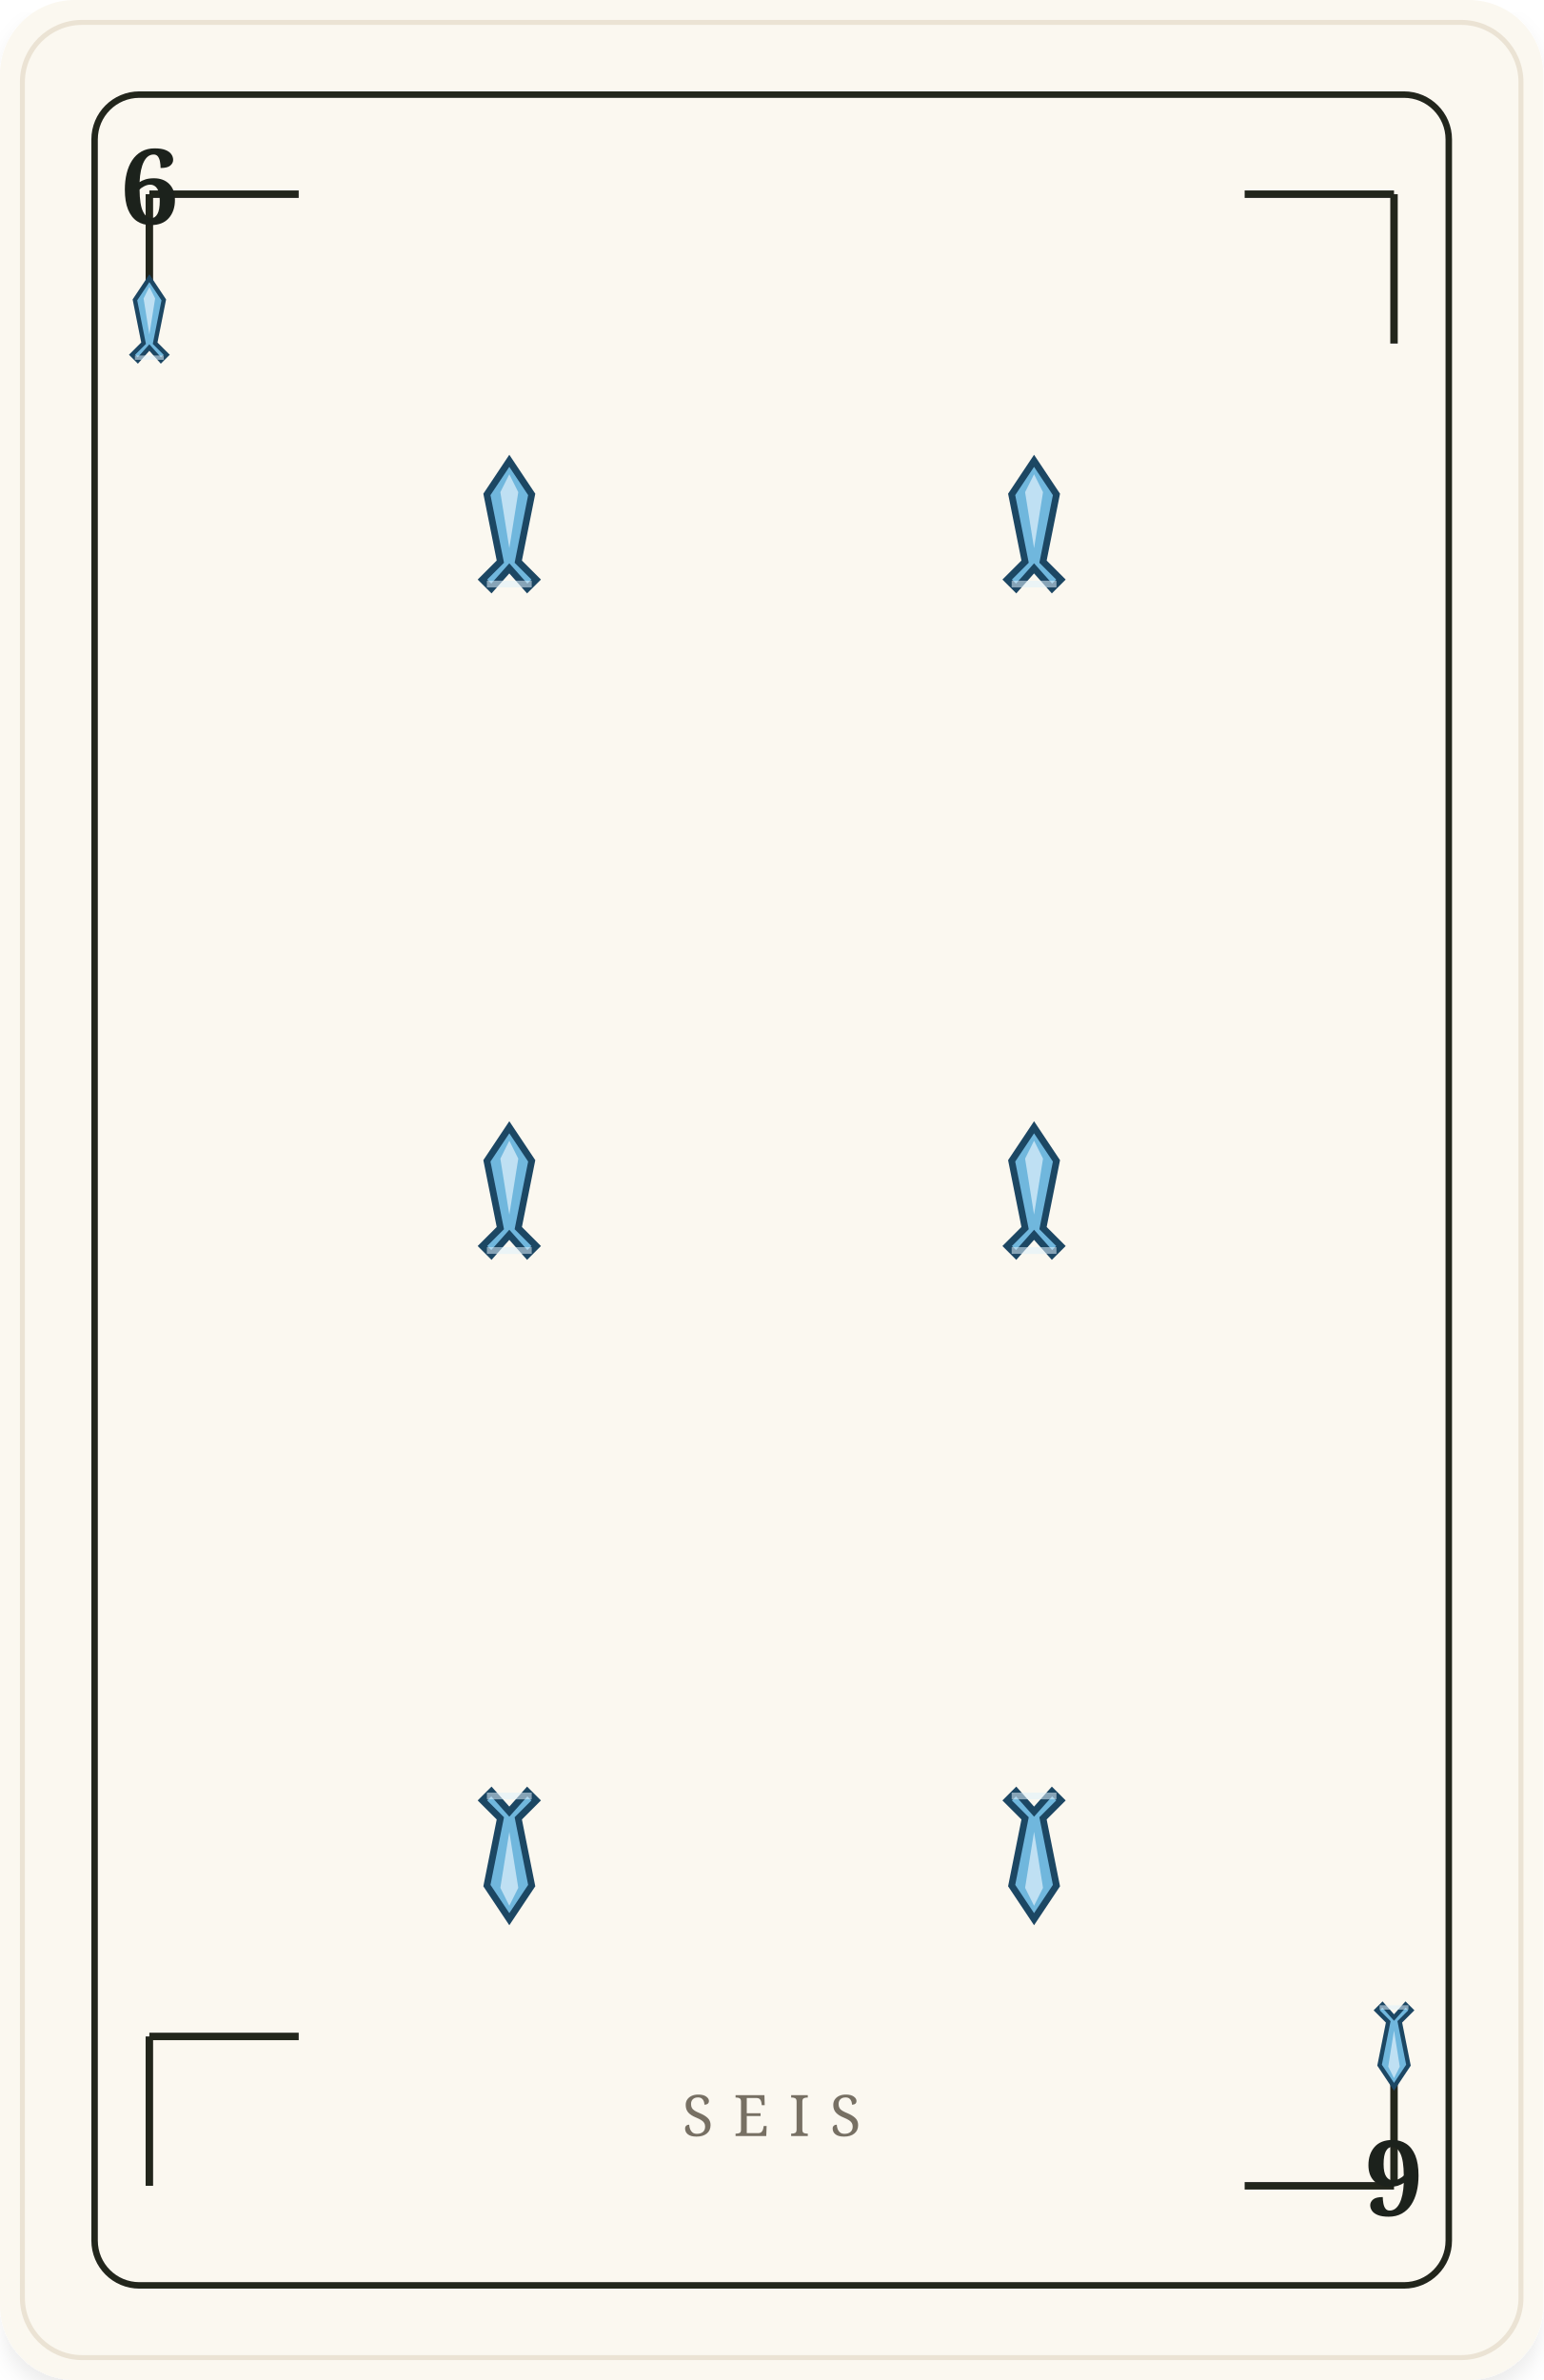
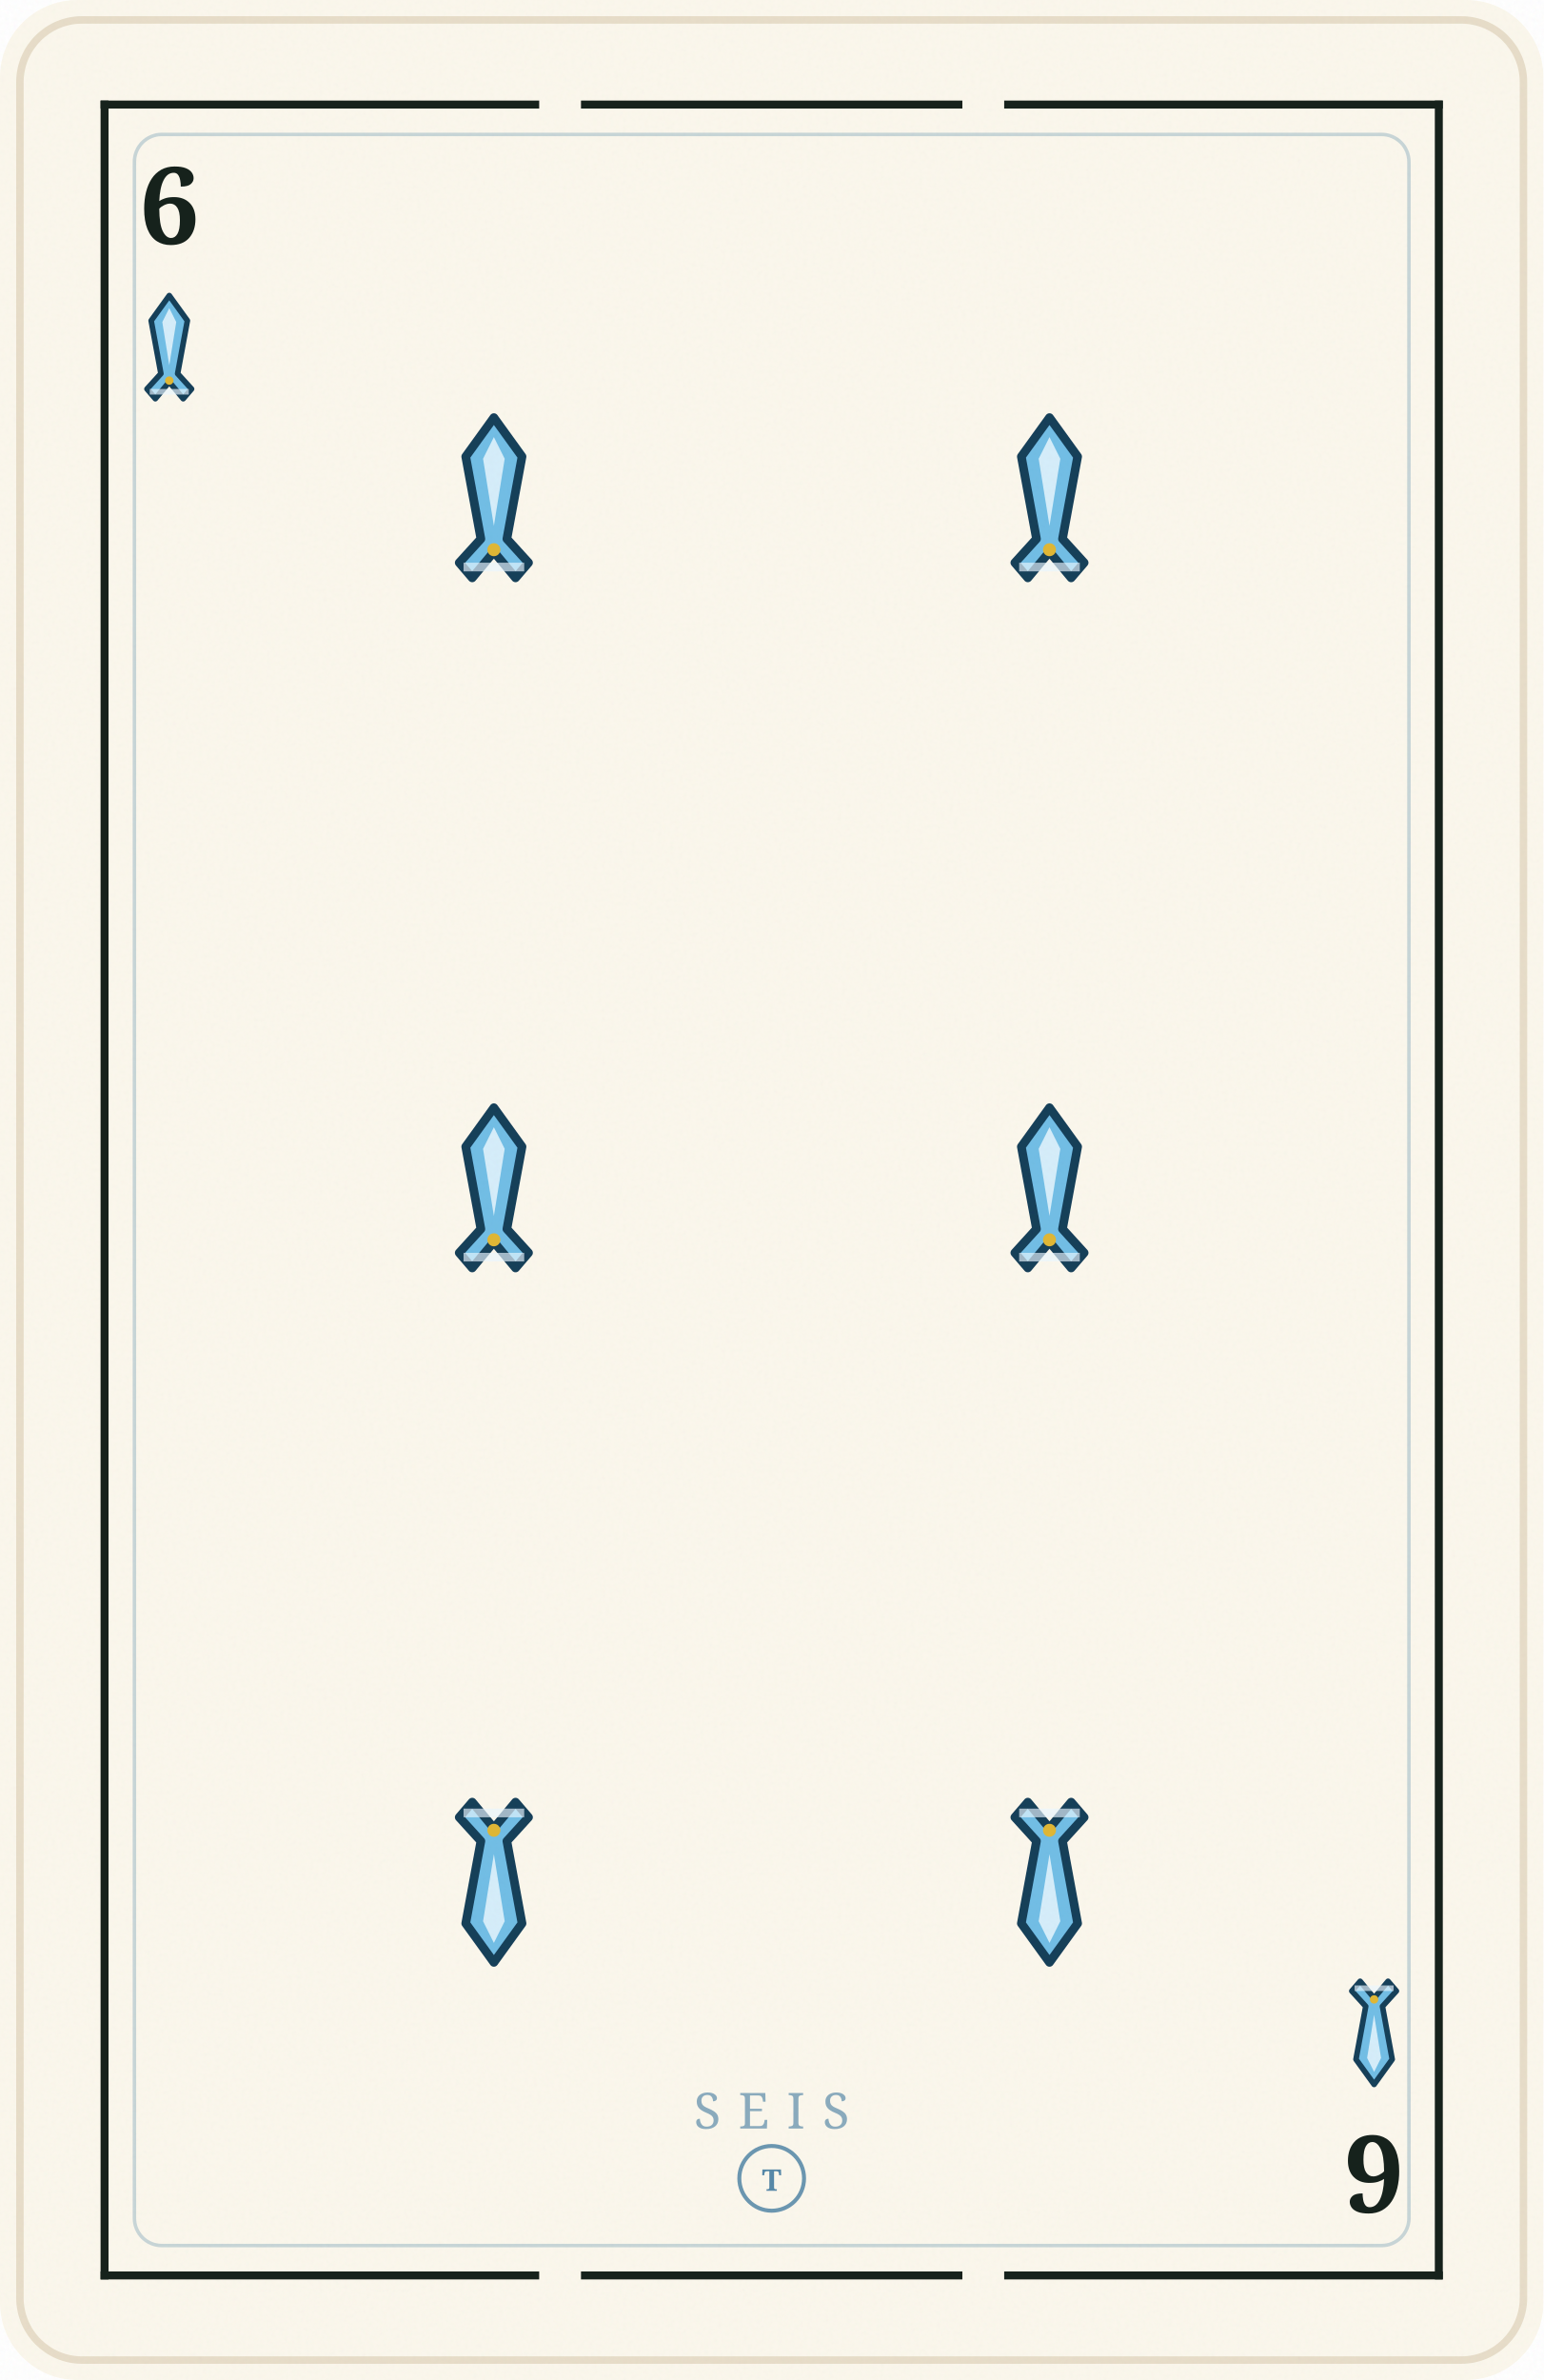
- <svg xmlns="http://www.w3.org/2000/svg" width="620" height="956" viewBox="0 0 620 956">
+ <svg xmlns="http://www.w3.org/2000/svg" width="620" height="956" viewBox="0 0 620 956" role="img" aria-label="Carta española de espadas">
  <defs>
-     <filter id="shadow" x="-20%" y="-20%" width="140%" height="140%">
-       <feDropShadow dx="0" dy="5" stdDeviation="4" flood-opacity=".08" />
+     <filter id="paper" x="-10%" y="-10%" width="120%" height="120%">
+       <feTurbulence type="fractalNoise" baseFrequency=".58" numOctaves="2" seed="9" result="noise" />
+       <feColorMatrix in="noise" type="matrix" values="1 0 0 0 0  0 1 0 0 0  0 0 1 0 0  0 0 0 .055 0" result="grain" />
+       <feBlend in="SourceGraphic" in2="grain" mode="multiply" />
    </filter>
-     <linearGradient id="oroFill" x1="0" x2="1">
-       <stop offset="0" stop-color="#f7db89" />
-       <stop offset="1" stop-color="#d19309" />
+     <filter id="inkShadow" x="-25%" y="-25%" width="150%" height="150%">
+       <feDropShadow dx="0" dy="3" stdDeviation="2.4" flood-color="#2A1E12" flood-opacity=".16" />
+     </filter>
+     <linearGradient id="gold" x1="0" y1="0" x2="1" y2="1">
+       <stop offset="0" stop-color="#FFE88B" />
+       <stop offset=".5" stop-color="#72BEE5" />
+       <stop offset="1" stop-color="#2F6E98" />
    </linearGradient>
+     <linearGradient id="robe" x1="0" y1="0" x2="0" y2="1">
+       <stop offset="0" stop-color="#D94B42" />
+       <stop offset="1" stop-color="#2F6E98" />
+     </linearGradient>
+     <pattern id="brocade" width="30" height="30" patternUnits="userSpaceOnUse">
+       <rect width="30" height="30" fill="#D94B42" />
+       <path d="M15 3L23 15L15 27L7 15Z" fill="none" stroke="#E0B736" stroke-width="2.3" opacity=".7" />
+       <circle cx="15" cy="15" r="2.4" fill="#DDF3FF" opacity=".82" />
+     </pattern>
+     <pattern id="capePattern" width="34" height="34" patternUnits="userSpaceOnUse">
+       <rect width="34" height="34" fill="#61A9D0" />
+       <path d="M0 17H34M17 0V34" stroke="#F7E6BA" stroke-width="1.6" opacity=".32" />
+     </pattern>
  </defs>
-   <g filter="url(#shadow)">
-     <rect width="620" height="956" rx="30" fill="#fbf8f0" />
-     <rect x="9" y="9" width="602" height="938" rx="24" fill="none" stroke="#ebe3d4" stroke-width="2" />
-     <rect x="38" y="38" width="544" height="880" rx="18" fill="none" stroke="#23251f" stroke-width="2.6" />
-     <path d="M60 78H120M60 78V138" stroke="#23251f" stroke-width="3" />
-     <path d="M500 78H560M560 78V138" stroke="#23251f" stroke-width="3" />
-     <path d="M60 818H120M60 818V878" stroke="#23251f" stroke-width="3" />
-     <path d="M500 878H560M560 818V878" stroke="#23251f" stroke-width="3" />
-     <g transform="translate(60 90)">
-       <text x="0" y="0" text-anchor="middle" font-family="Georgia,serif" font-size="42" font-weight="700" fill="#1d211b">6</text>
-       <g transform="translate(0 38) scale(.58)">
-         <path d="M0 -28L10 -13L4 17L12 25L8 29L0 20L-8 29L-12 25L-4 17L-10 -13Z" fill="#70b7dd" stroke="#1d4664" stroke-width="3" />
-         <path d="M0 -22L4 -14L0 11L-4 -14Z" fill="#def0fb" opacity=".72" />
-         <path d="M-10 27H10" stroke="#dff1fb" stroke-width="3" opacity=".55" />
+   <g filter="url(#paper)">
+     <rect width="620" height="956" rx="31" fill="#FBF7EC" />
+     <rect x="8" y="8" width="604" height="940" rx="25" fill="none" stroke="#E7DDC9" stroke-width="3" />
+     <g fill="none" stroke="#17211C" stroke-width="3.2" stroke-linecap="square">
+       <path d="M42 42H215.0 M235.0 42H385.0 M405.0 42H578" />
+       <path d="M42 914H215.0 M235.0 914H385.0 M405.0 914H578" />
+       <path d="M42 42V914M578 42V914" />
+     </g>
+     <rect x="54" y="54" width="512" height="848" rx="11" fill="none" stroke="#2F6E98" stroke-width="1.4" opacity=".25" />
+     <circle cx="310" cy="875" r="13" fill="#FBF7EC" stroke="#2F6E98" stroke-width="1.6" opacity=".7" />
+     <text x="310" y="880" text-anchor="middle" font-family="Georgia,serif" font-size="12" font-weight="700" fill="#2F6E98" opacity=".8">T</text>
+     <g transform="translate(68 98)">
+       <text x="0" y="0" text-anchor="middle" font-family="Georgia,serif" font-size="43" font-weight="700" fill="#17211C">6</text>
+       <g transform="translate(0 42) scale(.56)">
+         <g transform="scale(1.0)" stroke-linejoin="round">
+           <path d="M0 -38L13 -20L6 18L16 29L10 36L0 24L-10 36L-16 29L-6 18L-13 -20Z" fill="#72BEE5" stroke="#173F5A" stroke-width="4" />
+           <path d="M0 -29L5 -19L0 12L-5 -19Z" fill="#EAF8FF" opacity=".82" />
+           <path d="M-14 31H14" stroke="#EAF8FF" stroke-width="4" opacity=".66" />
+           <circle cy="23" r="3" fill="#E0B736" />
+         </g>
      </g>
    </g>
-     <g transform="translate(560 860) rotate(180 0 0)">
-       <text x="0" y="0" text-anchor="middle" font-family="Georgia,serif" font-size="42" font-weight="700" fill="#1d211b">6</text>
-       <g transform="translate(0 38) scale(.58)">
-         <path d="M0 -28L10 -13L4 17L12 25L8 29L0 20L-8 29L-12 25L-4 17L-10 -13Z" fill="#70b7dd" stroke="#1d4664" stroke-width="3" />
-         <path d="M0 -22L4 -14L0 11L-4 -14Z" fill="#def0fb" opacity=".72" />
-         <path d="M-10 27H10" stroke="#dff1fb" stroke-width="3" opacity=".55" />
+     <g transform="translate(552 858) rotate(180)">
+       <text x="0" y="0" text-anchor="middle" font-family="Georgia,serif" font-size="43" font-weight="700" fill="#17211C">6</text>
+       <g transform="translate(0 42) scale(.56)">
+         <g transform="scale(1.0)" stroke-linejoin="round">
+           <path d="M0 -38L13 -20L6 18L16 29L10 36L0 24L-10 36L-16 29L-6 18L-13 -20Z" fill="#72BEE5" stroke="#173F5A" stroke-width="4" />
+           <path d="M0 -29L5 -19L0 12L-5 -19Z" fill="#EAF8FF" opacity=".82" />
+           <path d="M-14 31H14" stroke="#EAF8FF" stroke-width="4" opacity=".66" />
+           <circle cy="23" r="3" fill="#E0B736" />
+         </g>
      </g>
    </g>
-     <g transform="translate(204.6 210.3) scale(0.9) rotate(0)">
-       <path d="M0 -28L10 -13L4 17L12 25L8 29L0 20L-8 29L-12 25L-4 17L-10 -13Z" fill="#70b7dd" stroke="#1d4664" stroke-width="3" />
-       <path d="M0 -22L4 -14L0 11L-4 -14Z" fill="#def0fb" opacity=".72" />
-       <path d="M-10 27H10" stroke="#dff1fb" stroke-width="3" opacity=".55" />
+     <g transform="translate(198.4 200.8) rotate(0)">
+       <g transform="scale(0.87)" stroke-linejoin="round">
+         <path d="M0 -38L13 -20L6 18L16 29L10 36L0 24L-10 36L-16 29L-6 18L-13 -20Z" fill="#72BEE5" stroke="#173F5A" stroke-width="4" />
+         <path d="M0 -29L5 -19L0 12L-5 -19Z" fill="#EAF8FF" opacity=".82" />
+         <path d="M-14 31H14" stroke="#EAF8FF" stroke-width="4" opacity=".66" />
+         <circle cy="23" r="3" fill="#E0B736" />
+       </g>
    </g>
-     <g transform="translate(415.4 210.3) scale(0.9) rotate(0)">
-       <path d="M0 -28L10 -13L4 17L12 25L8 29L0 20L-8 29L-12 25L-4 17L-10 -13Z" fill="#70b7dd" stroke="#1d4664" stroke-width="3" />
-       <path d="M0 -22L4 -14L0 11L-4 -14Z" fill="#def0fb" opacity=".72" />
-       <path d="M-10 27H10" stroke="#dff1fb" stroke-width="3" opacity=".55" />
+     <g transform="translate(421.6 200.8) rotate(0)">
+       <g transform="scale(0.87)" stroke-linejoin="round">
+         <path d="M0 -38L13 -20L6 18L16 29L10 36L0 24L-10 36L-16 29L-6 18L-13 -20Z" fill="#72BEE5" stroke="#173F5A" stroke-width="4" />
+         <path d="M0 -29L5 -19L0 12L-5 -19Z" fill="#EAF8FF" opacity=".82" />
+         <path d="M-14 31H14" stroke="#EAF8FF" stroke-width="4" opacity=".66" />
+         <circle cy="23" r="3" fill="#E0B736" />
+       </g>
    </g>
-     <g transform="translate(204.6 478.0) scale(0.9) rotate(0)">
-       <path d="M0 -28L10 -13L4 17L12 25L8 29L0 20L-8 29L-12 25L-4 17L-10 -13Z" fill="#70b7dd" stroke="#1d4664" stroke-width="3" />
-       <path d="M0 -22L4 -14L0 11L-4 -14Z" fill="#def0fb" opacity=".72" />
-       <path d="M-10 27H10" stroke="#dff1fb" stroke-width="3" opacity=".55" />
+     <g transform="translate(198.4 478.0) rotate(0)">
+       <g transform="scale(0.87)" stroke-linejoin="round">
+         <path d="M0 -38L13 -20L6 18L16 29L10 36L0 24L-10 36L-16 29L-6 18L-13 -20Z" fill="#72BEE5" stroke="#173F5A" stroke-width="4" />
+         <path d="M0 -29L5 -19L0 12L-5 -19Z" fill="#EAF8FF" opacity=".82" />
+         <path d="M-14 31H14" stroke="#EAF8FF" stroke-width="4" opacity=".66" />
+         <circle cy="23" r="3" fill="#E0B736" />
+       </g>
    </g>
-     <g transform="translate(415.4 478.0) scale(0.9) rotate(0)">
-       <path d="M0 -28L10 -13L4 17L12 25L8 29L0 20L-8 29L-12 25L-4 17L-10 -13Z" fill="#70b7dd" stroke="#1d4664" stroke-width="3" />
-       <path d="M0 -22L4 -14L0 11L-4 -14Z" fill="#def0fb" opacity=".72" />
-       <path d="M-10 27H10" stroke="#dff1fb" stroke-width="3" opacity=".55" />
+     <g transform="translate(421.6 478.0) rotate(0)">
+       <g transform="scale(0.87)" stroke-linejoin="round">
+         <path d="M0 -38L13 -20L6 18L16 29L10 36L0 24L-10 36L-16 29L-6 18L-13 -20Z" fill="#72BEE5" stroke="#173F5A" stroke-width="4" />
+         <path d="M0 -29L5 -19L0 12L-5 -19Z" fill="#EAF8FF" opacity=".82" />
+         <path d="M-14 31H14" stroke="#EAF8FF" stroke-width="4" opacity=".66" />
+         <circle cy="23" r="3" fill="#E0B736" />
+       </g>
    </g>
-     <g transform="translate(204.6 745.7) scale(0.9) rotate(180)">
-       <path d="M0 -28L10 -13L4 17L12 25L8 29L0 20L-8 29L-12 25L-4 17L-10 -13Z" fill="#70b7dd" stroke="#1d4664" stroke-width="3" />
-       <path d="M0 -22L4 -14L0 11L-4 -14Z" fill="#def0fb" opacity=".72" />
-       <path d="M-10 27H10" stroke="#dff1fb" stroke-width="3" opacity=".55" />
+     <g transform="translate(198.4 755.2) rotate(180)">
+       <g transform="scale(0.87)" stroke-linejoin="round">
+         <path d="M0 -38L13 -20L6 18L16 29L10 36L0 24L-10 36L-16 29L-6 18L-13 -20Z" fill="#72BEE5" stroke="#173F5A" stroke-width="4" />
+         <path d="M0 -29L5 -19L0 12L-5 -19Z" fill="#EAF8FF" opacity=".82" />
+         <path d="M-14 31H14" stroke="#EAF8FF" stroke-width="4" opacity=".66" />
+         <circle cy="23" r="3" fill="#E0B736" />
+       </g>
    </g>
-     <g transform="translate(415.4 745.7) scale(0.9) rotate(180)">
-       <path d="M0 -28L10 -13L4 17L12 25L8 29L0 20L-8 29L-12 25L-4 17L-10 -13Z" fill="#70b7dd" stroke="#1d4664" stroke-width="3" />
-       <path d="M0 -22L4 -14L0 11L-4 -14Z" fill="#def0fb" opacity=".72" />
-       <path d="M-10 27H10" stroke="#dff1fb" stroke-width="3" opacity=".55" />
+     <g transform="translate(421.6 755.2) rotate(180)">
+       <g transform="scale(0.87)" stroke-linejoin="round">
+         <path d="M0 -38L13 -20L6 18L16 29L10 36L0 24L-10 36L-16 29L-6 18L-13 -20Z" fill="#72BEE5" stroke="#173F5A" stroke-width="4" />
+         <path d="M0 -29L5 -19L0 12L-5 -19Z" fill="#EAF8FF" opacity=".82" />
+         <path d="M-14 31H14" stroke="#EAF8FF" stroke-width="4" opacity=".66" />
+         <circle cy="23" r="3" fill="#E0B736" />
+       </g>
    </g>
-     <text x="310" y="858" text-anchor="middle" font-family="Georgia,serif" font-size="23" letter-spacing="8" fill="#5a5246" opacity=".82">SEIS</text>
+     <text x="310" y="855" text-anchor="middle" font-family="Georgia,serif" font-size="20" letter-spacing="7" fill="#2F6E98" opacity=".55">SEIS</text>
  </g>
</svg>
